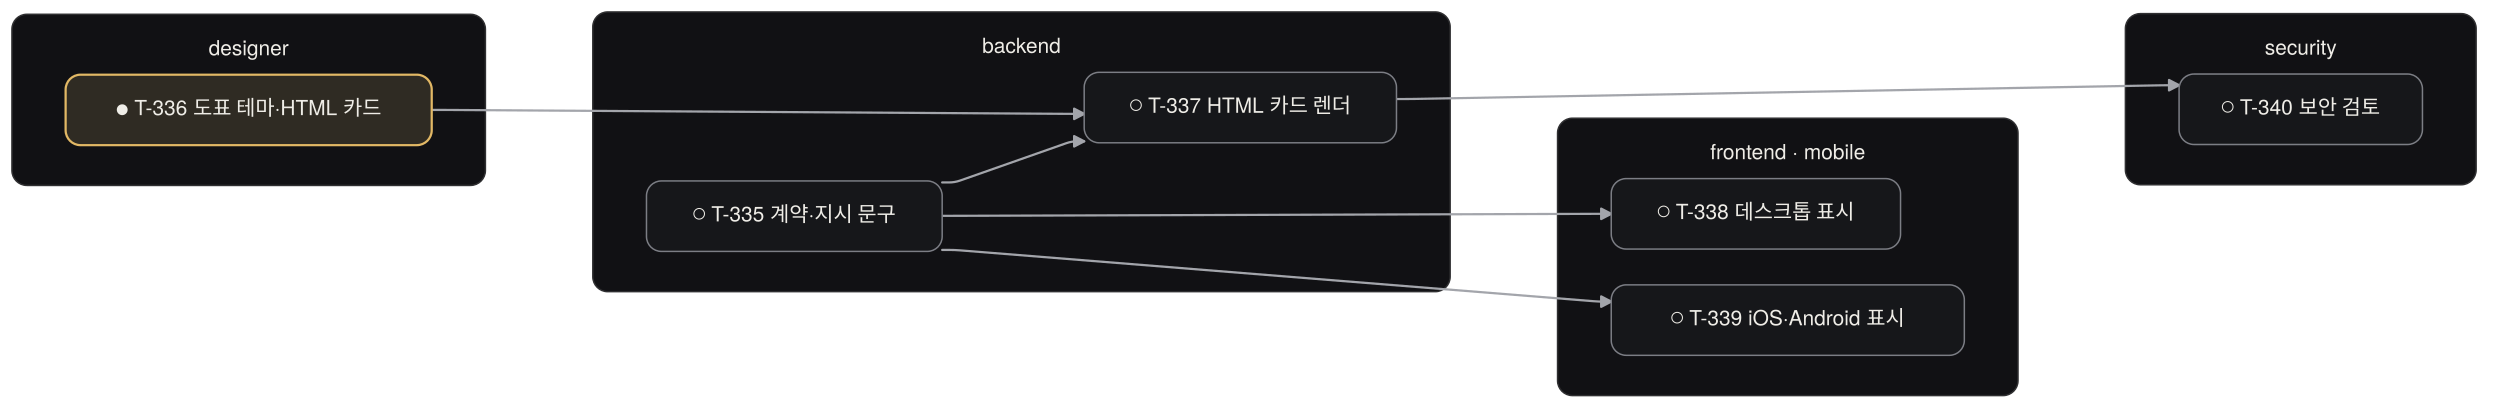
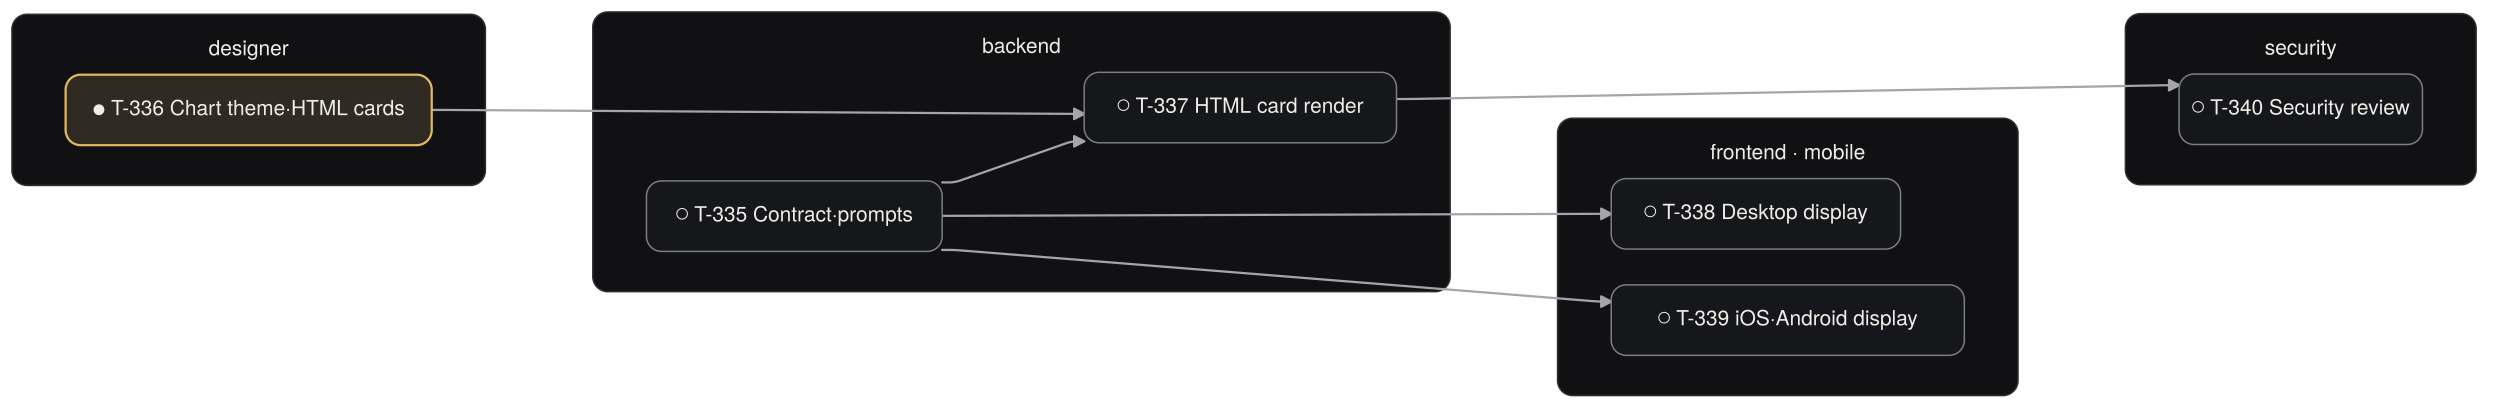
<svg xmlns="http://www.w3.org/2000/svg" width="1676.306" height="281.25" viewBox="0 0 1676.306 281.25">
  <rect x="0" y="0" width="1676.306" height="281.25" fill="transparent" />
  <defs>
    <marker id="arrow-0" viewBox="0 0 10 10" refX="5" refY="5" markerUnits="userSpaceOnUse" markerWidth="8" markerHeight="8" orient="auto">
      <path d="M 0 0 L 10 5 L 0 10 z" fill="#A3A5AB" stroke="#A3A5AB" stroke-width="1" stroke-dasharray="1,0" />
    </marker>
    <marker id="arrow-start-0" viewBox="0 0 10 10" refX="4.5" refY="5" markerUnits="userSpaceOnUse" markerWidth="8" markerHeight="8" orient="auto">
      <path d="M 0 5 L 10 10 L 10 0 z" fill="#A3A5AB" stroke="#A3A5AB" stroke-width="1" stroke-dasharray="1,0" />
    </marker>
  </defs>
  <rect x="397.48" y="8.00" width="574.88" height="187.58" rx="10" ry="10" fill="#111114" stroke="#2F2F31" stroke-width="1" />
  <text x="684.92" y="35.50" text-anchor="middle" font-family="Helvetica Neue,Apple SD Gothic Neo,sans-serif" font-size="14" fill="#EFEDE7">
    <tspan x="684.92" dy="0.00">backend</tspan>
  </text>
  <rect x="1044.37" y="79.25" width="308.76" height="186.00" rx="10" ry="10" fill="#111114" stroke="#2F2F31" stroke-width="1" />
  <text x="1198.74" y="106.75" text-anchor="middle" font-family="Helvetica Neue,Apple SD Gothic Neo,sans-serif" font-size="14" fill="#EFEDE7">
    <tspan x="1198.74" dy="0.00">frontend · mobile</tspan>
  </text>
  <rect x="8.00" y="9.58" width="317.48" height="114.75" rx="10" ry="10" fill="#111114" stroke="#2F2F31" stroke-width="1" />
  <text x="166.74" y="37.08" text-anchor="middle" font-family="Helvetica Neue,Apple SD Gothic Neo,sans-serif" font-size="14" fill="#EFEDE7">
    <tspan x="166.74" dy="0.00">designer</tspan>
  </text>
  <rect x="1425.12" y="9.14" width="235.19" height="114.75" rx="10" ry="10" fill="#111114" stroke="#2F2F31" stroke-width="1" />
  <text x="1542.71" y="36.64" text-anchor="middle" font-family="Helvetica Neue,Apple SD Gothic Neo,sans-serif" font-size="14" fill="#EFEDE7">
    <tspan x="1542.71" dy="0.00">security</tspan>
  </text>
  <path id="edge-0" class="edgePath" data-edge-id="edge-0" d="M 631.749,122.332 L 636.369,122.332 Q 640.149,122.332 643.715,121.078 L 714.999,96.004 Q 718.565,94.750 722.345,94.750 L 726.965,94.750" fill="none" stroke="#A3A5AB" stroke-width="1.5" stroke-linecap="round" stroke-linejoin="round" />
  <g transform="translate(726.97 94.75) rotate(0.00)">
    <polygon points="0,0 -6.75,3.51 -6.75,-3.51" fill="#A3A5AB" stroke="#A3A5AB" stroke-width="1.5" stroke-linejoin="round" stroke-linecap="round" />
  </g>
  <path id="edge-1" class="edgePath" data-edge-id="edge-1" d="M 631.749,144.714 L 636.369,144.714 Q 640.149,144.714 643.929,144.702 L 1068.186,143.387 Q 1071.966,143.375 1075.746,143.375 L 1080.366,143.375" fill="none" stroke="#A3A5AB" stroke-width="1.5" stroke-linecap="round" stroke-linejoin="round" />
  <g transform="translate(1080.37 143.38) rotate(0.00)">
    <polygon points="0,0 -6.75,3.51 -6.75,-3.51" fill="#A3A5AB" stroke="#A3A5AB" stroke-width="1.5" stroke-linejoin="round" stroke-linecap="round" />
  </g>
  <path id="edge-2" class="edgePath" data-edge-id="edge-2" d="M 631.749,167.582 L 636.369,167.582 Q 640.149,167.582 643.917,167.884 L 1068.198,201.942 Q 1071.966,202.244 1075.746,202.244 L 1080.366,202.244" fill="none" stroke="#A3A5AB" stroke-width="1.5" stroke-linecap="round" stroke-linejoin="round" />
  <g transform="translate(1080.37 202.24) rotate(0.00)">
    <polygon points="0,0 -6.75,3.51 -6.75,-3.51" fill="#A3A5AB" stroke="#A3A5AB" stroke-width="1.5" stroke-linejoin="round" stroke-linecap="round" />
  </g>
  <path id="edge-3" class="edgePath" data-edge-id="edge-3" d="M 289.483,73.707 L 294.103,73.707 Q 297.883,73.707 301.663,73.731 L 714.785,76.329 Q 718.565,76.353 722.345,76.353 L 726.965,76.353" fill="none" stroke="#A3A5AB" stroke-width="1.5" stroke-linecap="round" stroke-linejoin="round" />
  <g transform="translate(726.97 76.35) rotate(0.00)">
    <polygon points="0,0 -6.75,3.51 -6.75,-3.51" fill="#A3A5AB" stroke="#A3A5AB" stroke-width="1.5" stroke-linejoin="round" stroke-linecap="round" />
  </g>
  <path id="edge-4" class="edgePath" data-edge-id="edge-4" d="M 936.366,66.405 L 940.986,66.405 Q 944.766,66.405 948.545,66.336 L 1448.942,57.203 Q 1452.721,57.134 1456.501,57.134 L 1461.121,57.134" fill="none" stroke="#A3A5AB" stroke-width="1.5" stroke-linecap="round" stroke-linejoin="round" />
  <g transform="translate(1461.12 57.13) rotate(0.00)">
    <polygon points="0,0 -6.75,3.51 -6.75,-3.51" fill="#A3A5AB" stroke="#A3A5AB" stroke-width="1.5" stroke-linejoin="round" stroke-linecap="round" />
  </g>
  <rect x="433.48" y="121.33" width="198.27" height="47.25" rx="10" ry="10" fill="#16171A" stroke="#7C7E85" stroke-width="1" stroke-linejoin="round" stroke-linecap="round" />
  <text x="532.62" y="148.46" text-anchor="middle" font-family="Helvetica Neue,Apple SD Gothic Neo,sans-serif" font-size="14" fill="#EFEDE7">
-     <tspan x="532.62" dy="0.00">○ T-335 계약·지시 문구</tspan>
+     <tspan x="532.62" dy="0.00">○ T-335 Contract·prompts</tspan>
  </text>
  <rect x="44.00" y="50.08" width="245.48" height="47.25" rx="10" ry="10" fill="#2F2B23" stroke="#E2B865" stroke-width="1.5" stroke-linejoin="round" stroke-linecap="round" />
  <text x="166.74" y="77.21" text-anchor="middle" font-family="Helvetica Neue,Apple SD Gothic Neo,sans-serif" font-size="14" fill="#EFEDE7">
-     <tspan x="166.74" dy="0.00">● T-336 도표 테마·HTML 카드</tspan>
+     <tspan x="166.74" dy="0.00">● T-336 Chart theme·HTML cards</tspan>
  </text>
  <rect x="726.97" y="48.50" width="209.40" height="47.25" rx="10" ry="10" fill="#16171A" stroke="#7C7E85" stroke-width="1" stroke-linejoin="round" stroke-linecap="round" />
  <text x="831.67" y="75.62" text-anchor="middle" font-family="Helvetica Neue,Apple SD Gothic Neo,sans-serif" font-size="14" fill="#EFEDE7">
-     <tspan x="831.67" dy="0.00">○ T-337 HTML 카드 렌더</tspan>
+     <tspan x="831.67" dy="0.00">○ T-337 HTML card render</tspan>
  </text>
  <rect x="1080.37" y="119.75" width="193.99" height="47.25" rx="10" ry="10" fill="#16171A" stroke="#7C7E85" stroke-width="1" stroke-linejoin="round" stroke-linecap="round" />
  <text x="1177.36" y="146.87" text-anchor="middle" font-family="Helvetica Neue,Apple SD Gothic Neo,sans-serif" font-size="14" fill="#EFEDE7">
-     <tspan x="1177.36" dy="0.00">○ T-338 데스크톱 표시</tspan>
+     <tspan x="1177.36" dy="0.00">○ T-338 Desktop display</tspan>
  </text>
  <rect x="1080.37" y="191.00" width="236.76" height="47.25" rx="10" ry="10" fill="#16171A" stroke="#7C7E85" stroke-width="1" stroke-linejoin="round" stroke-linecap="round" />
  <text x="1198.74" y="218.12" text-anchor="middle" font-family="Helvetica Neue,Apple SD Gothic Neo,sans-serif" font-size="14" fill="#EFEDE7">
-     <tspan x="1198.74" dy="0.00">○ T-339 iOS·Android 표시</tspan>
+     <tspan x="1198.74" dy="0.00">○ T-339 iOS·Android display</tspan>
  </text>
  <rect x="1461.12" y="49.64" width="163.19" height="47.25" rx="10" ry="10" fill="#16171A" stroke="#7C7E85" stroke-width="1" stroke-linejoin="round" stroke-linecap="round" />
  <text x="1542.71" y="76.76" text-anchor="middle" font-family="Helvetica Neue,Apple SD Gothic Neo,sans-serif" font-size="14" fill="#EFEDE7">
-     <tspan x="1542.71" dy="0.00">○ T-340 보안 검토</tspan>
+     <tspan x="1542.71" dy="0.00">○ T-340 Security review</tspan>
  </text>
</svg>
